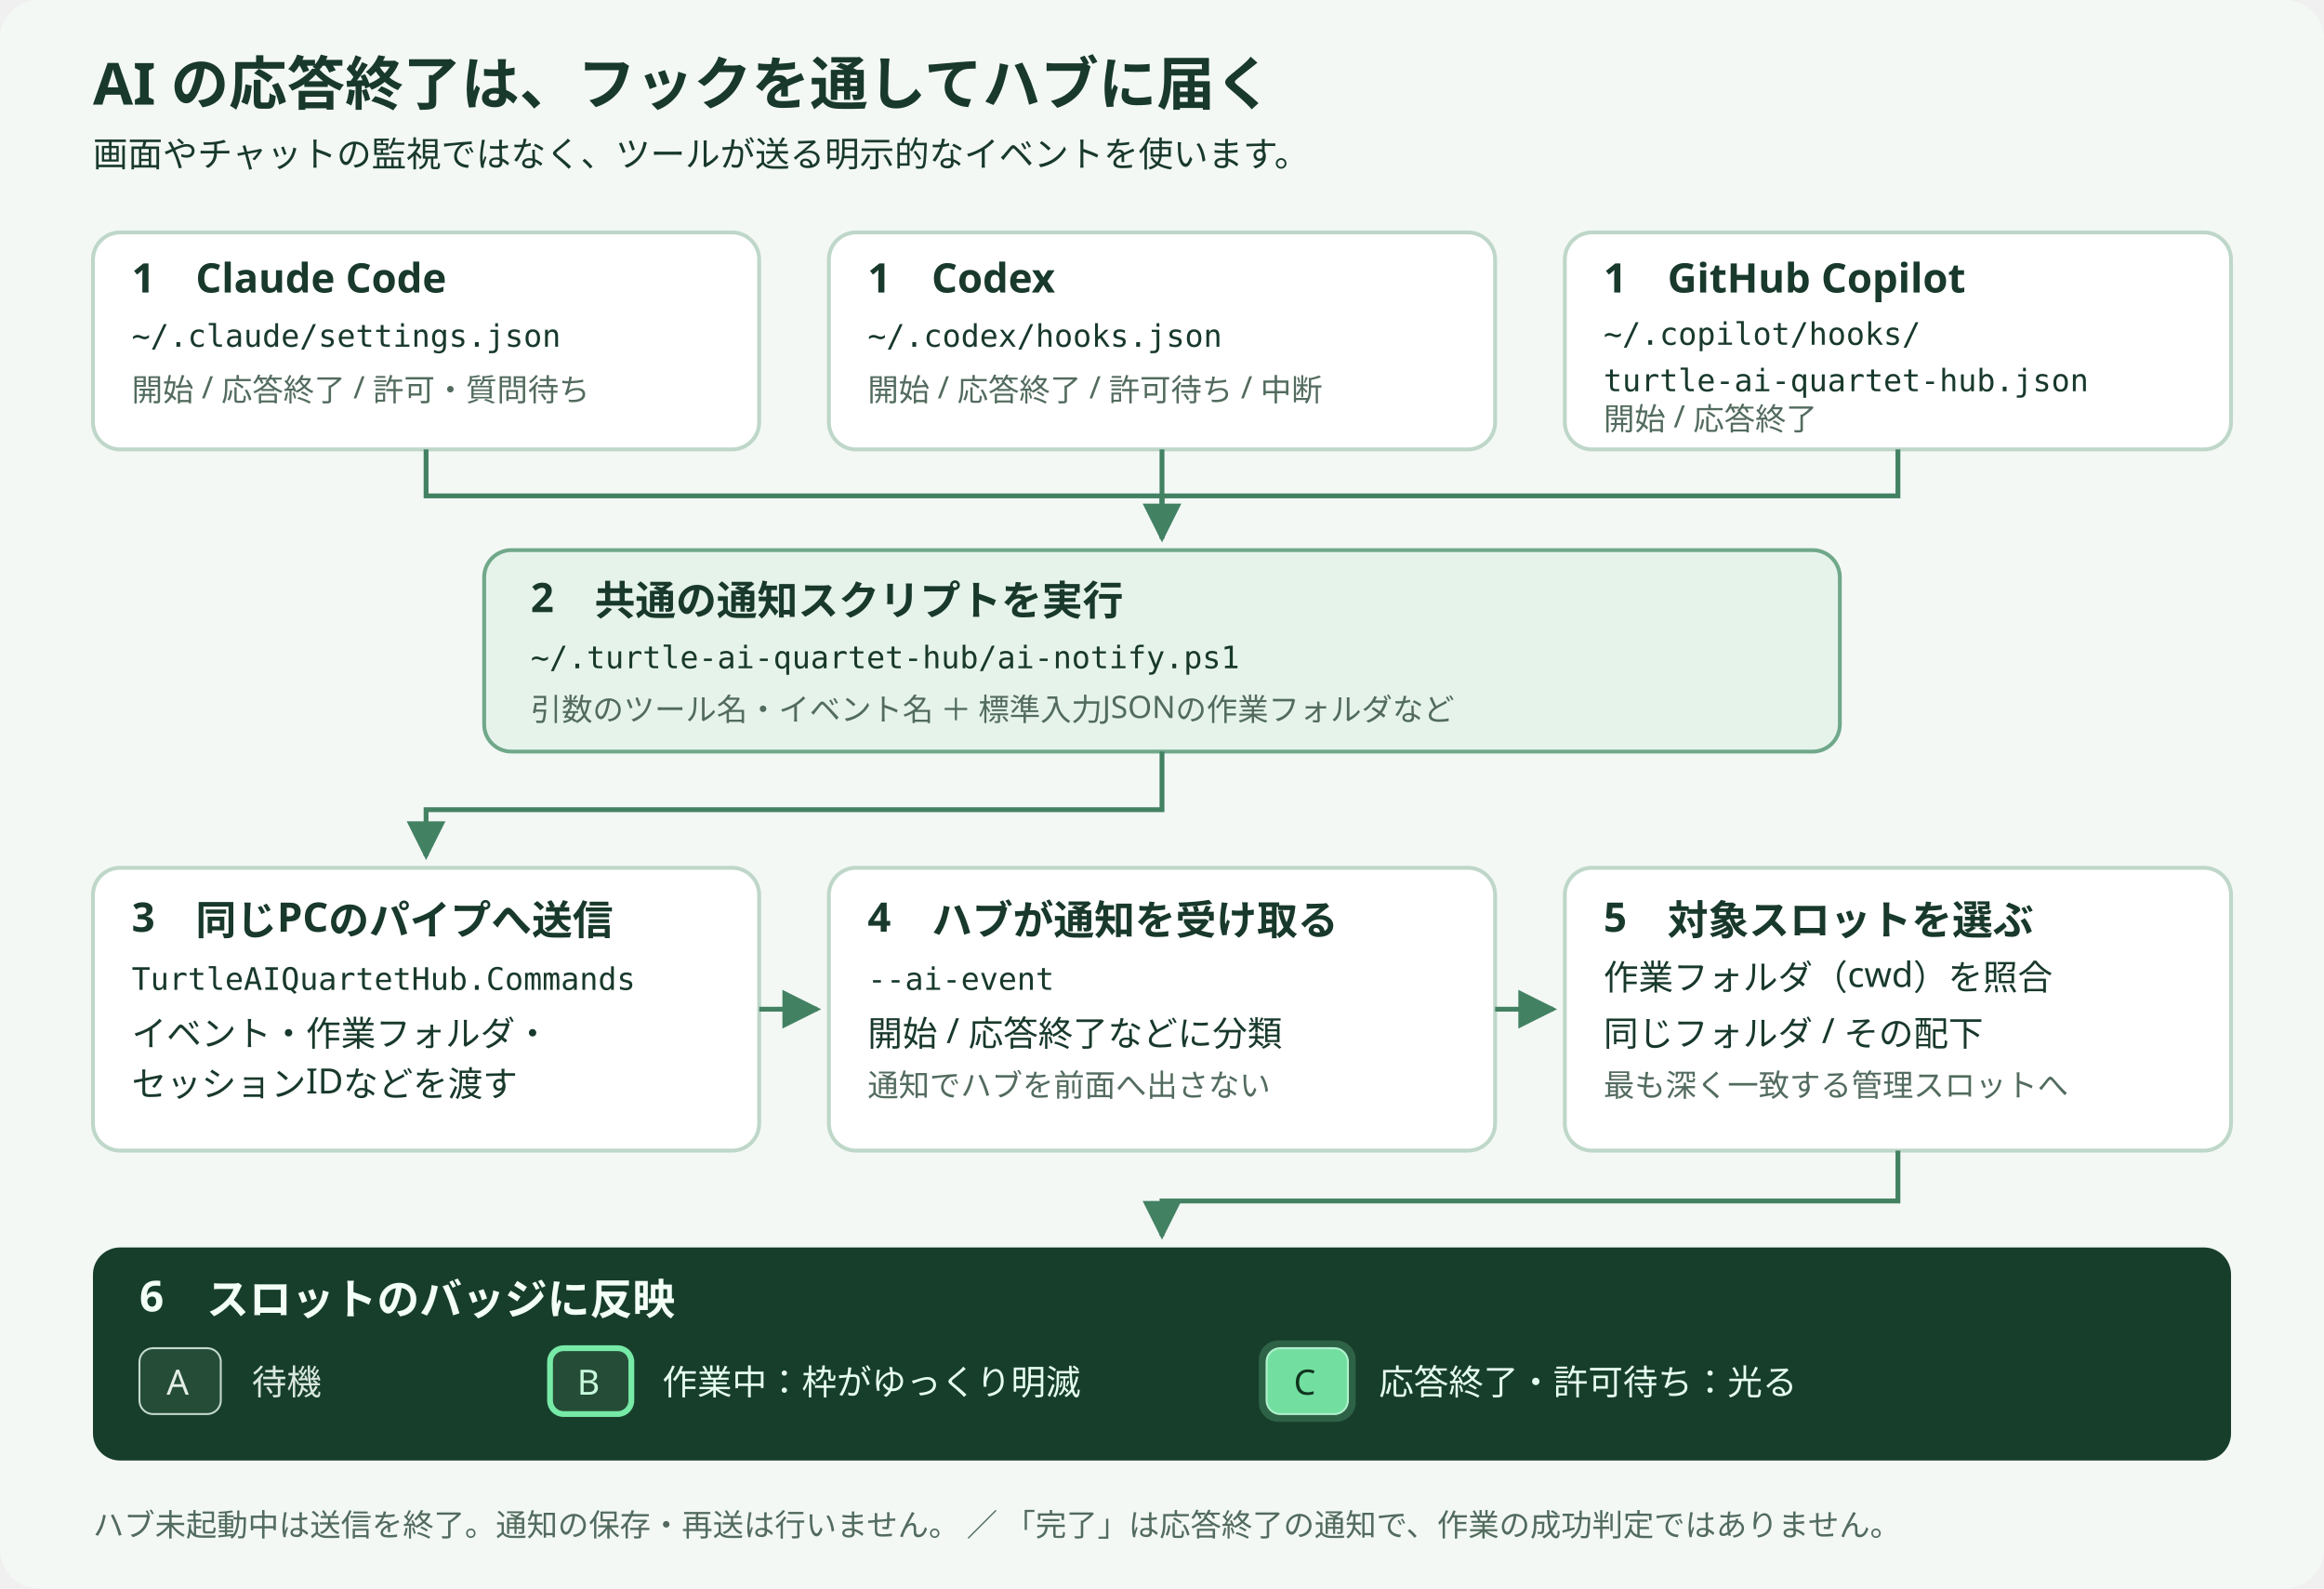
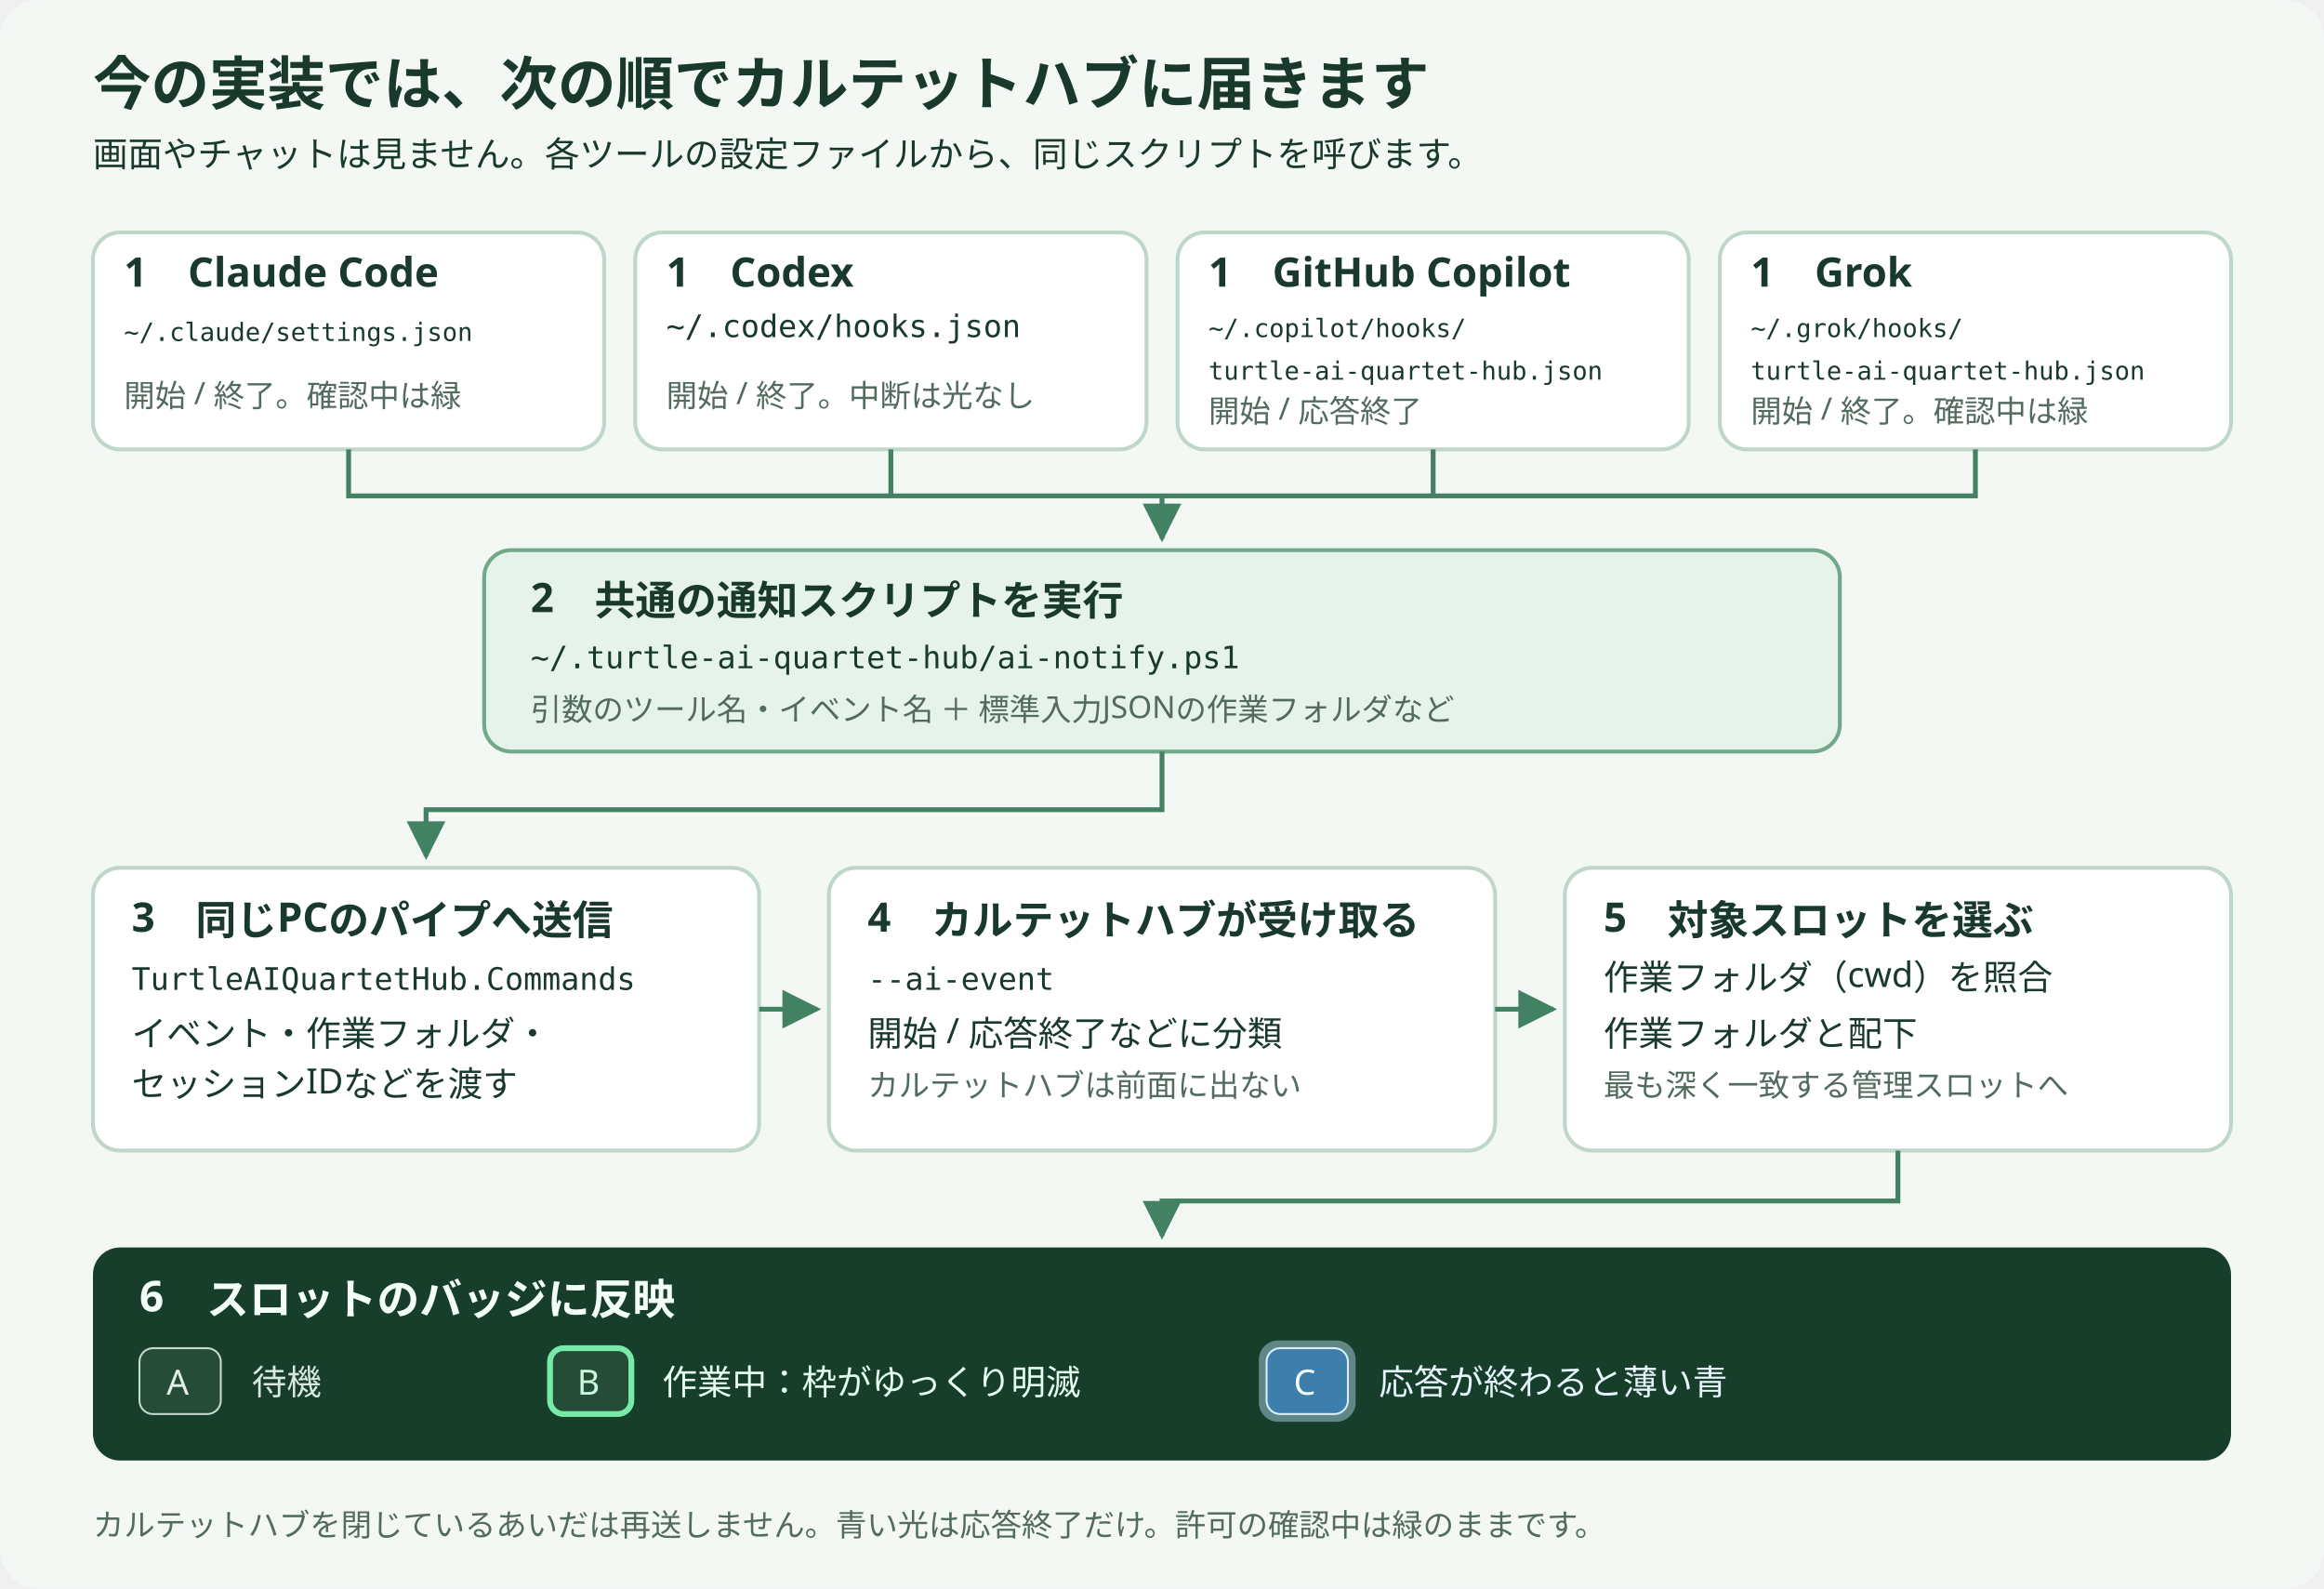
<svg xmlns="http://www.w3.org/2000/svg" width="1200" height="820" viewBox="0 0 1200 820" role="img" aria-labelledby="title desc">
  <defs>
    <marker id="arrow" viewBox="0 0 10 10" refX="9" refY="5" markerWidth="8" markerHeight="8" orient="auto-start-reverse">
      <path d="M0 0 L10 5 L0 10 Z" fill="#438163" />
    </marker>
    <style>
      text { font-family: "Yu Gothic UI", "Meiryo", sans-serif; fill: #18392b; }
      .title { font-size: 30px; font-weight: 700; }
      .heading { font-size: 21px; font-weight: 700; }
      .body { font-size: 18px; }
      .small { font-size: 16px; fill: #526b5e; }
      .code { font-family: Consolas, "Yu Gothic UI", monospace; font-size: 16px; }
      .card { fill: #ffffff; stroke: #bed7c9; stroke-width: 2; }
      .line { fill: none; stroke: #438163; stroke-width: 2.5; marker-end: url(#arrow); }
    </style>
  </defs>
  <rect width="1200" height="820" rx="20" fill="#f3f8f5" />
-   <text x="48" y="54" class="title">AI の応答終了は、フックを通してハブに届く</text>
-   <text x="48" y="86" class="body">画面やチャットの監視ではなく、ツールが送る明示的なイベントを使います。</text>
-   <rect x="48" y="120" width="344" height="112" rx="14" class="card" />
-   <text x="68" y="151" class="heading">1　Claude Code</text>
-   <text x="68" y="179" class="code">~/.claude/settings.json</text>
-   <text x="68" y="207" class="small">開始 / 応答終了 / 許可・質問待ち</text>
-   <rect x="428" y="120" width="344" height="112" rx="14" class="card" />
-   <text x="448" y="151" class="heading">1　Codex</text>
-   <text x="448" y="179" class="code">~/.codex/hooks.json</text>
-   <text x="448" y="207" class="small">開始 / 応答終了 / 許可待ち / 中断</text>
-   <rect x="808" y="120" width="344" height="112" rx="14" class="card" />
-   <text x="828" y="151" class="heading">1　GitHub Copilot</text>
-   <text x="828" y="178" class="code">~/.copilot/hooks/</text>
-   <text x="828" y="202" class="code">turtle-ai-quartet-hub.json</text>
-   <text x="828" y="222" class="small">開始 / 応答終了</text>
-   <path d="M220 232 V256 H600 M980 232 V256 H600 M600 232 V278" fill="none" stroke="#438163" stroke-width="2.5" />
+   <text x="48" y="54" class="title">今の実装では、次の順でカルテットハブに届きます</text>
+   <text x="48" y="86" class="body">画面やチャットは見ません。各ツールの設定ファイルから、同じスクリプトを呼びます。</text>
+   <rect x="48" y="120" width="264" height="112" rx="14" class="card" />
+   <text x="64" y="148" class="heading">1　Claude Code</text>
+   <text x="64" y="176" class="code" style="font-size:13px">~/.claude/settings.json</text>
+   <text x="64" y="210" class="small">開始 / 終了。確認中は緑</text>
+   <rect x="328" y="120" width="264" height="112" rx="14" class="card" />
+   <text x="344" y="148" class="heading">1　Codex</text>
+   <text x="344" y="174" class="code">~/.codex/hooks.json</text>
+   <text x="344" y="210" class="small">開始 / 終了。中断は光なし</text>
+   <rect x="608" y="120" width="264" height="112" rx="14" class="card" />
+   <text x="624" y="148" class="heading">1　GitHub Copilot</text>
+   <text x="624" y="174" class="code" style="font-size:13px">~/.copilot/hooks/</text>
+   <text x="624" y="196" class="code" style="font-size:13px">turtle-ai-quartet-hub.json</text>
+   <text x="624" y="218" class="small">開始 / 応答終了</text>
+   <rect x="888" y="120" width="264" height="112" rx="14" class="card" />
+   <text x="904" y="148" class="heading">1　Grok</text>
+   <text x="904" y="174" class="code" style="font-size:13px">~/.grok/hooks/</text>
+   <text x="904" y="196" class="code" style="font-size:13px">turtle-ai-quartet-hub.json</text>
+   <text x="904" y="218" class="small">開始 / 終了。確認中は緑</text>
+   <path d="M180 232 V256 H600 M460 232 V256 H600 M740 232 V256 H600 M1020 232 V256 H600" fill="none" stroke="#438163" stroke-width="2.5" />
  <path d="M600 256 V278" class="line" />
  <rect x="250" y="284" width="700" height="104" rx="14" fill="#e6f3eb" stroke="#70a88a" stroke-width="2" />
  <text x="274" y="316" class="heading">2　共通の通知スクリプトを実行</text>
  <text x="274" y="345" class="code">~/.turtle-ai-quartet-hub/ai-notify.ps1</text>
  <text x="274" y="372" class="small">引数のツール名・イベント名 ＋ 標準入力JSONの作業フォルダなど</text>
  <path d="M600 388 V418 H220 V442" class="line" />
  <rect x="48" y="448" width="344" height="146" rx="14" class="card" />
  <text x="68" y="481" class="heading">3　同じPCのパイプへ送信</text>
  <text x="68" y="511" class="code">TurtleAIQuartetHub.Commands</text>
  <text x="68" y="540" class="body">イベント・作業フォルダ・</text>
  <text x="68" y="566" class="body">セッションIDなどを渡す</text>
  <path d="M392 521 H422" class="line" />
  <rect x="428" y="448" width="344" height="146" rx="14" class="card" />
-   <text x="448" y="481" class="heading">4　ハブが通知を受け取る</text>
+   <text x="448" y="481" class="heading">4　カルテットハブが受け取る</text>
  <text x="448" y="511" class="code">--ai-event</text>
  <text x="448" y="540" class="body">開始 / 応答終了などに分類</text>
-   <text x="448" y="566" class="small">通知でハブを前面へ出さない</text>
+   <text x="448" y="566" class="small">カルテットハブは前面に出ない</text>
  <path d="M772 521 H802" class="line" />
  <rect x="808" y="448" width="344" height="146" rx="14" class="card" />
  <text x="828" y="481" class="heading">5　対象スロットを選ぶ</text>
  <text x="828" y="511" class="body">作業フォルダ（cwd）を照合</text>
-   <text x="828" y="540" class="body">同じフォルダ / その配下</text>
+   <text x="828" y="540" class="body">作業フォルダと配下</text>
  <text x="828" y="566" class="small">最も深く一致する管理スロットへ</text>
  <path d="M980 594 V620 H600 V638" class="line" />
  <rect x="48" y="644" width="1104" height="110" rx="14" fill="#173e2b" />
  <text x="72" y="677" font-size="22" font-weight="700" fill="#f3fff7" style="fill:#f3fff7">6　スロットのバッジに反映</text>
  <rect x="72" y="696" width="42" height="34" rx="7" fill="#254c37" stroke="#c4d9cd" />
  <text x="86" y="720" class="body" style="fill:#e4eee8">A</text>
  <text x="130" y="720" class="body" style="fill:#d9e8df">待機</text>
  <rect x="284" y="696" width="42" height="34" rx="7" fill="#254c37" stroke="#77eaa7" stroke-width="3" />
  <text x="298" y="720" class="body" style="fill:#c8fadd">B</text>
  <text x="342" y="720" class="body" style="fill:#e6fff0">作業中：枠がゆっくり明滅</text>
-   <rect x="650" y="692" width="50" height="42" rx="10" fill="#8bf0b5" opacity="0.20" />
-   <rect x="654" y="696" width="42" height="34" rx="7" fill="#72dfa1" stroke="#b0f2cd" />
-   <text x="668" y="720" class="body" style="fill:#11351f">C</text>
-   <text x="712" y="720" class="body" style="fill:#e6fff0">応答終了・許可待ち：光る</text>
-   <text x="48" y="793" class="small">ハブ未起動中は送信を終了。通知の保存・再送は行いません。  ／  「完了」は応答終了の通知で、作業の成功判定ではありません。</text>
+   <rect x="650" y="692" width="50" height="42" rx="10" fill="#B6DFF6" opacity="0.45" />
+   <rect x="654" y="696" width="42" height="34" rx="7" fill="#3E7EAD" stroke="#D7EEFB" />
+   <text x="668" y="720" class="body" style="fill:#F7FCFF">C</text>
+   <text x="712" y="720" class="body" style="fill:#E7F5FC">応答が終わると薄い青</text>
+   <text x="48" y="793" class="small">カルテットハブを閉じているあいだは再送しません。青い光は応答終了だけ。許可の確認中は緑のままです。</text>
</svg>
